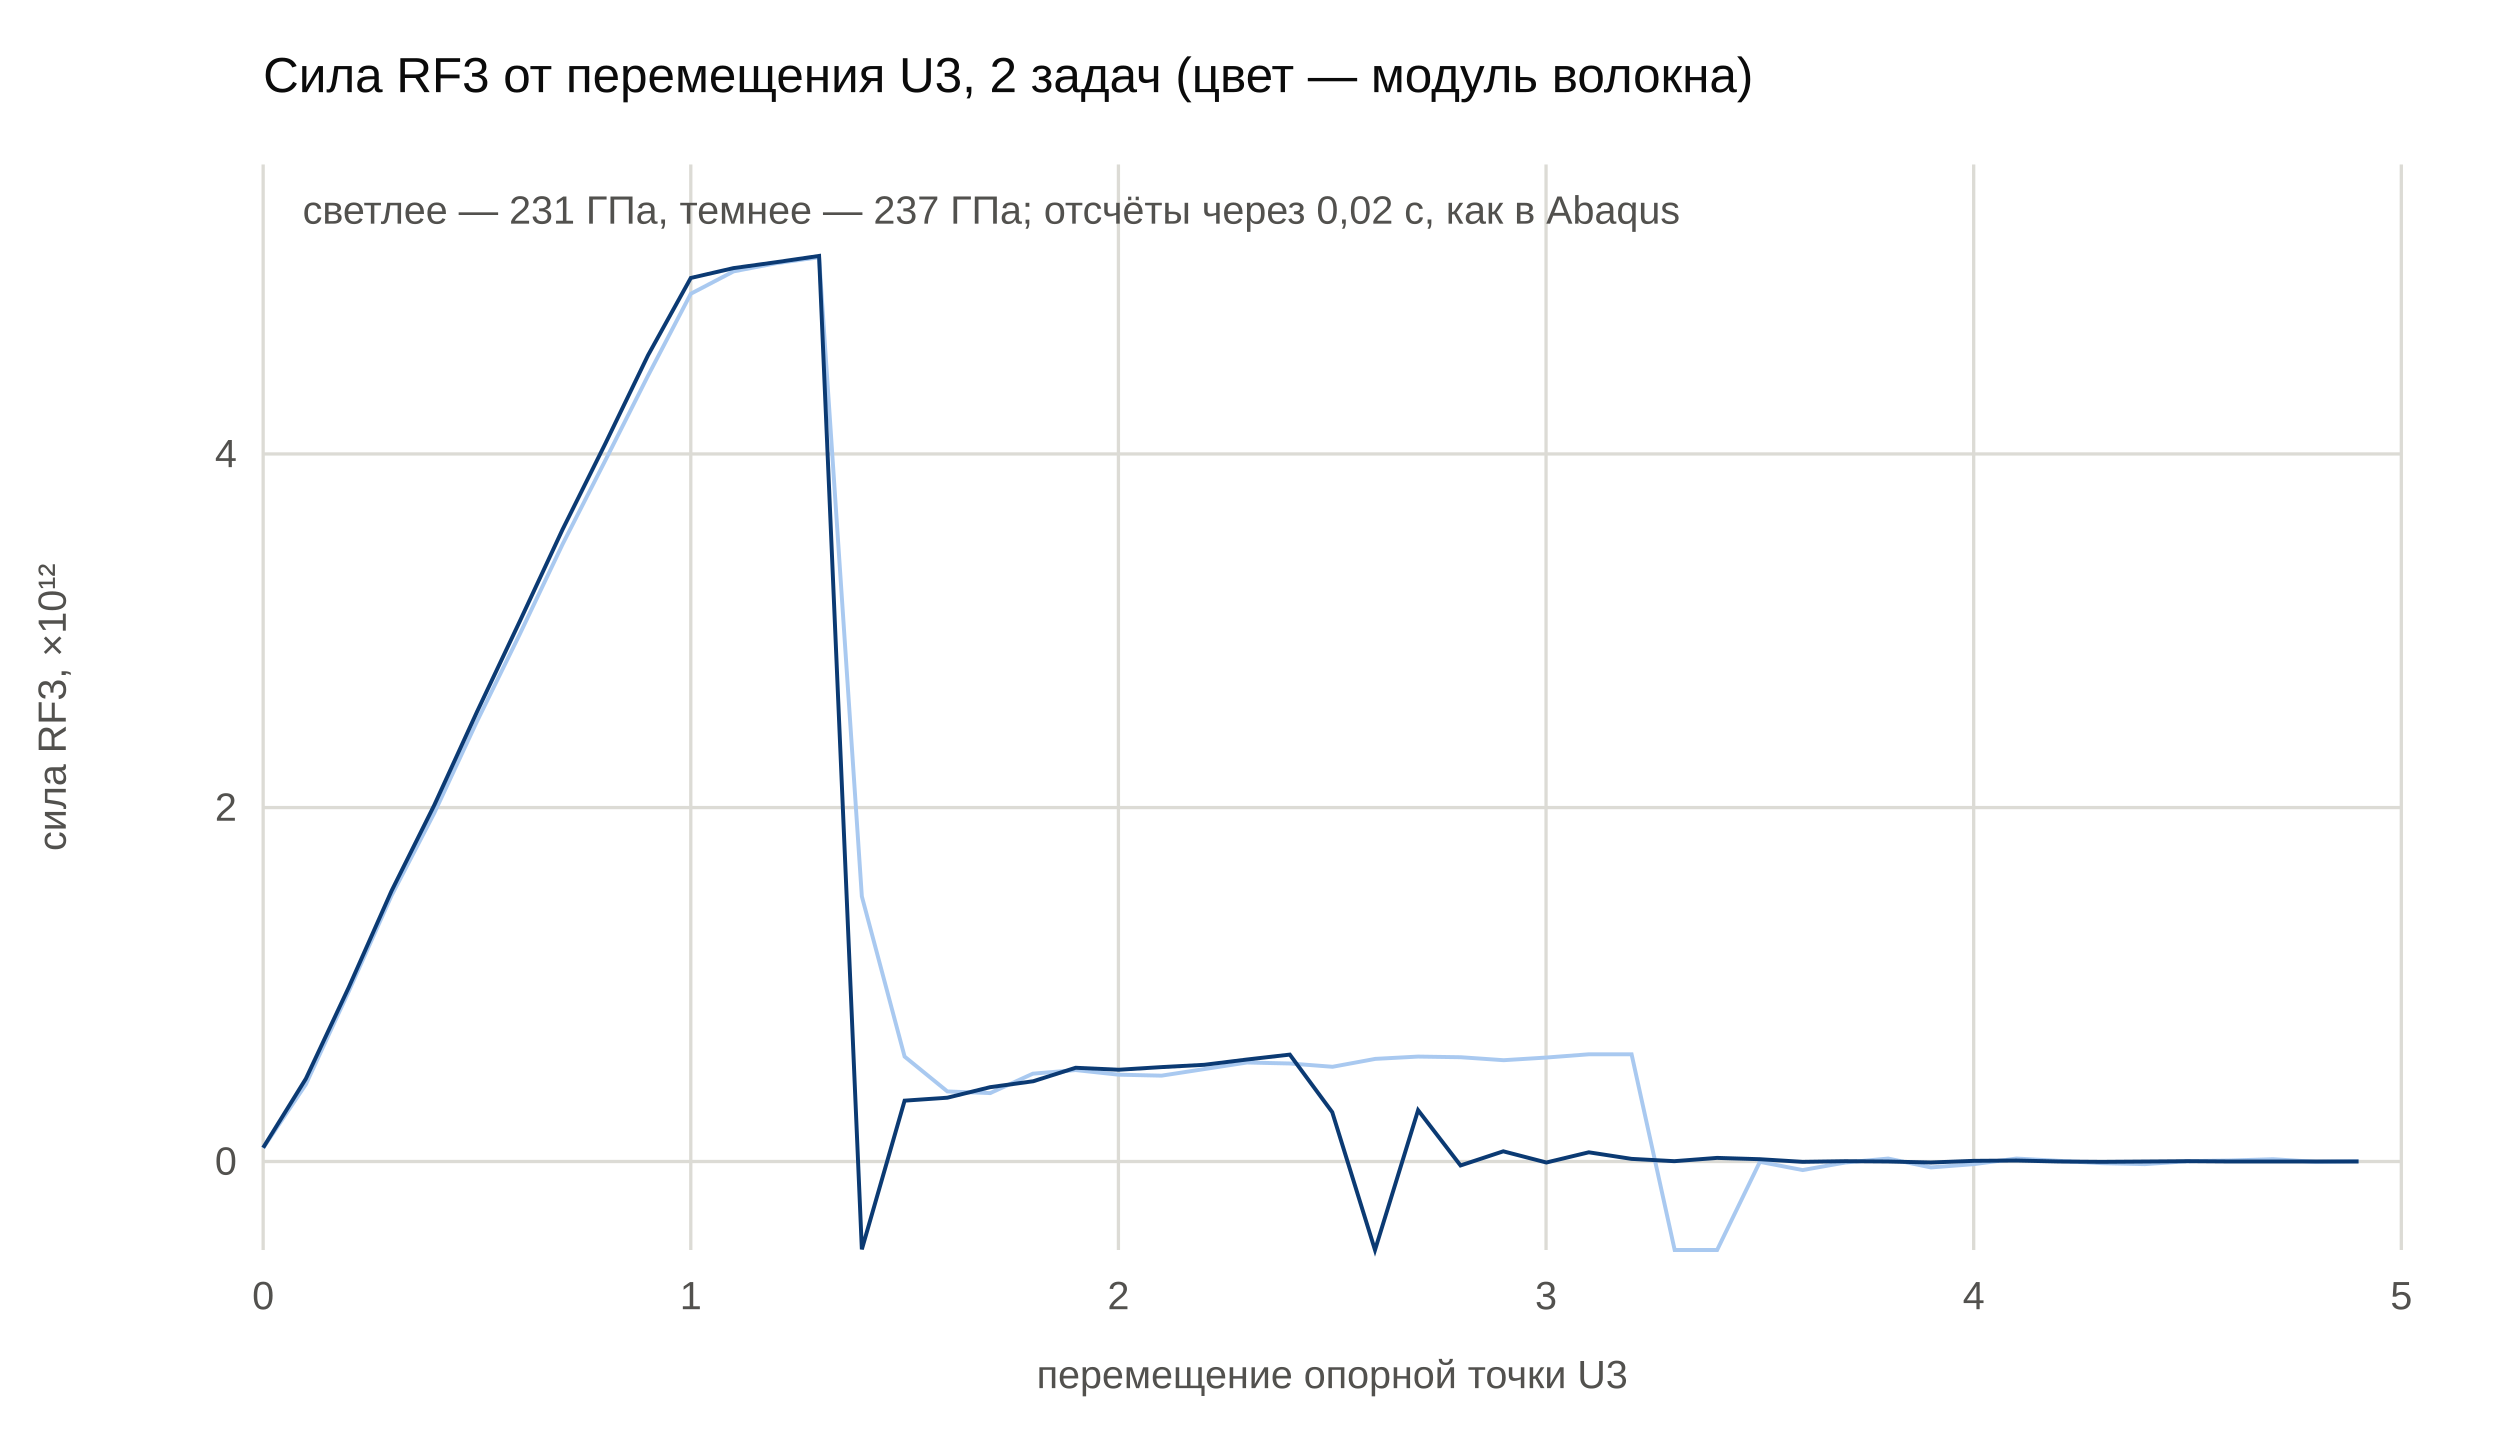
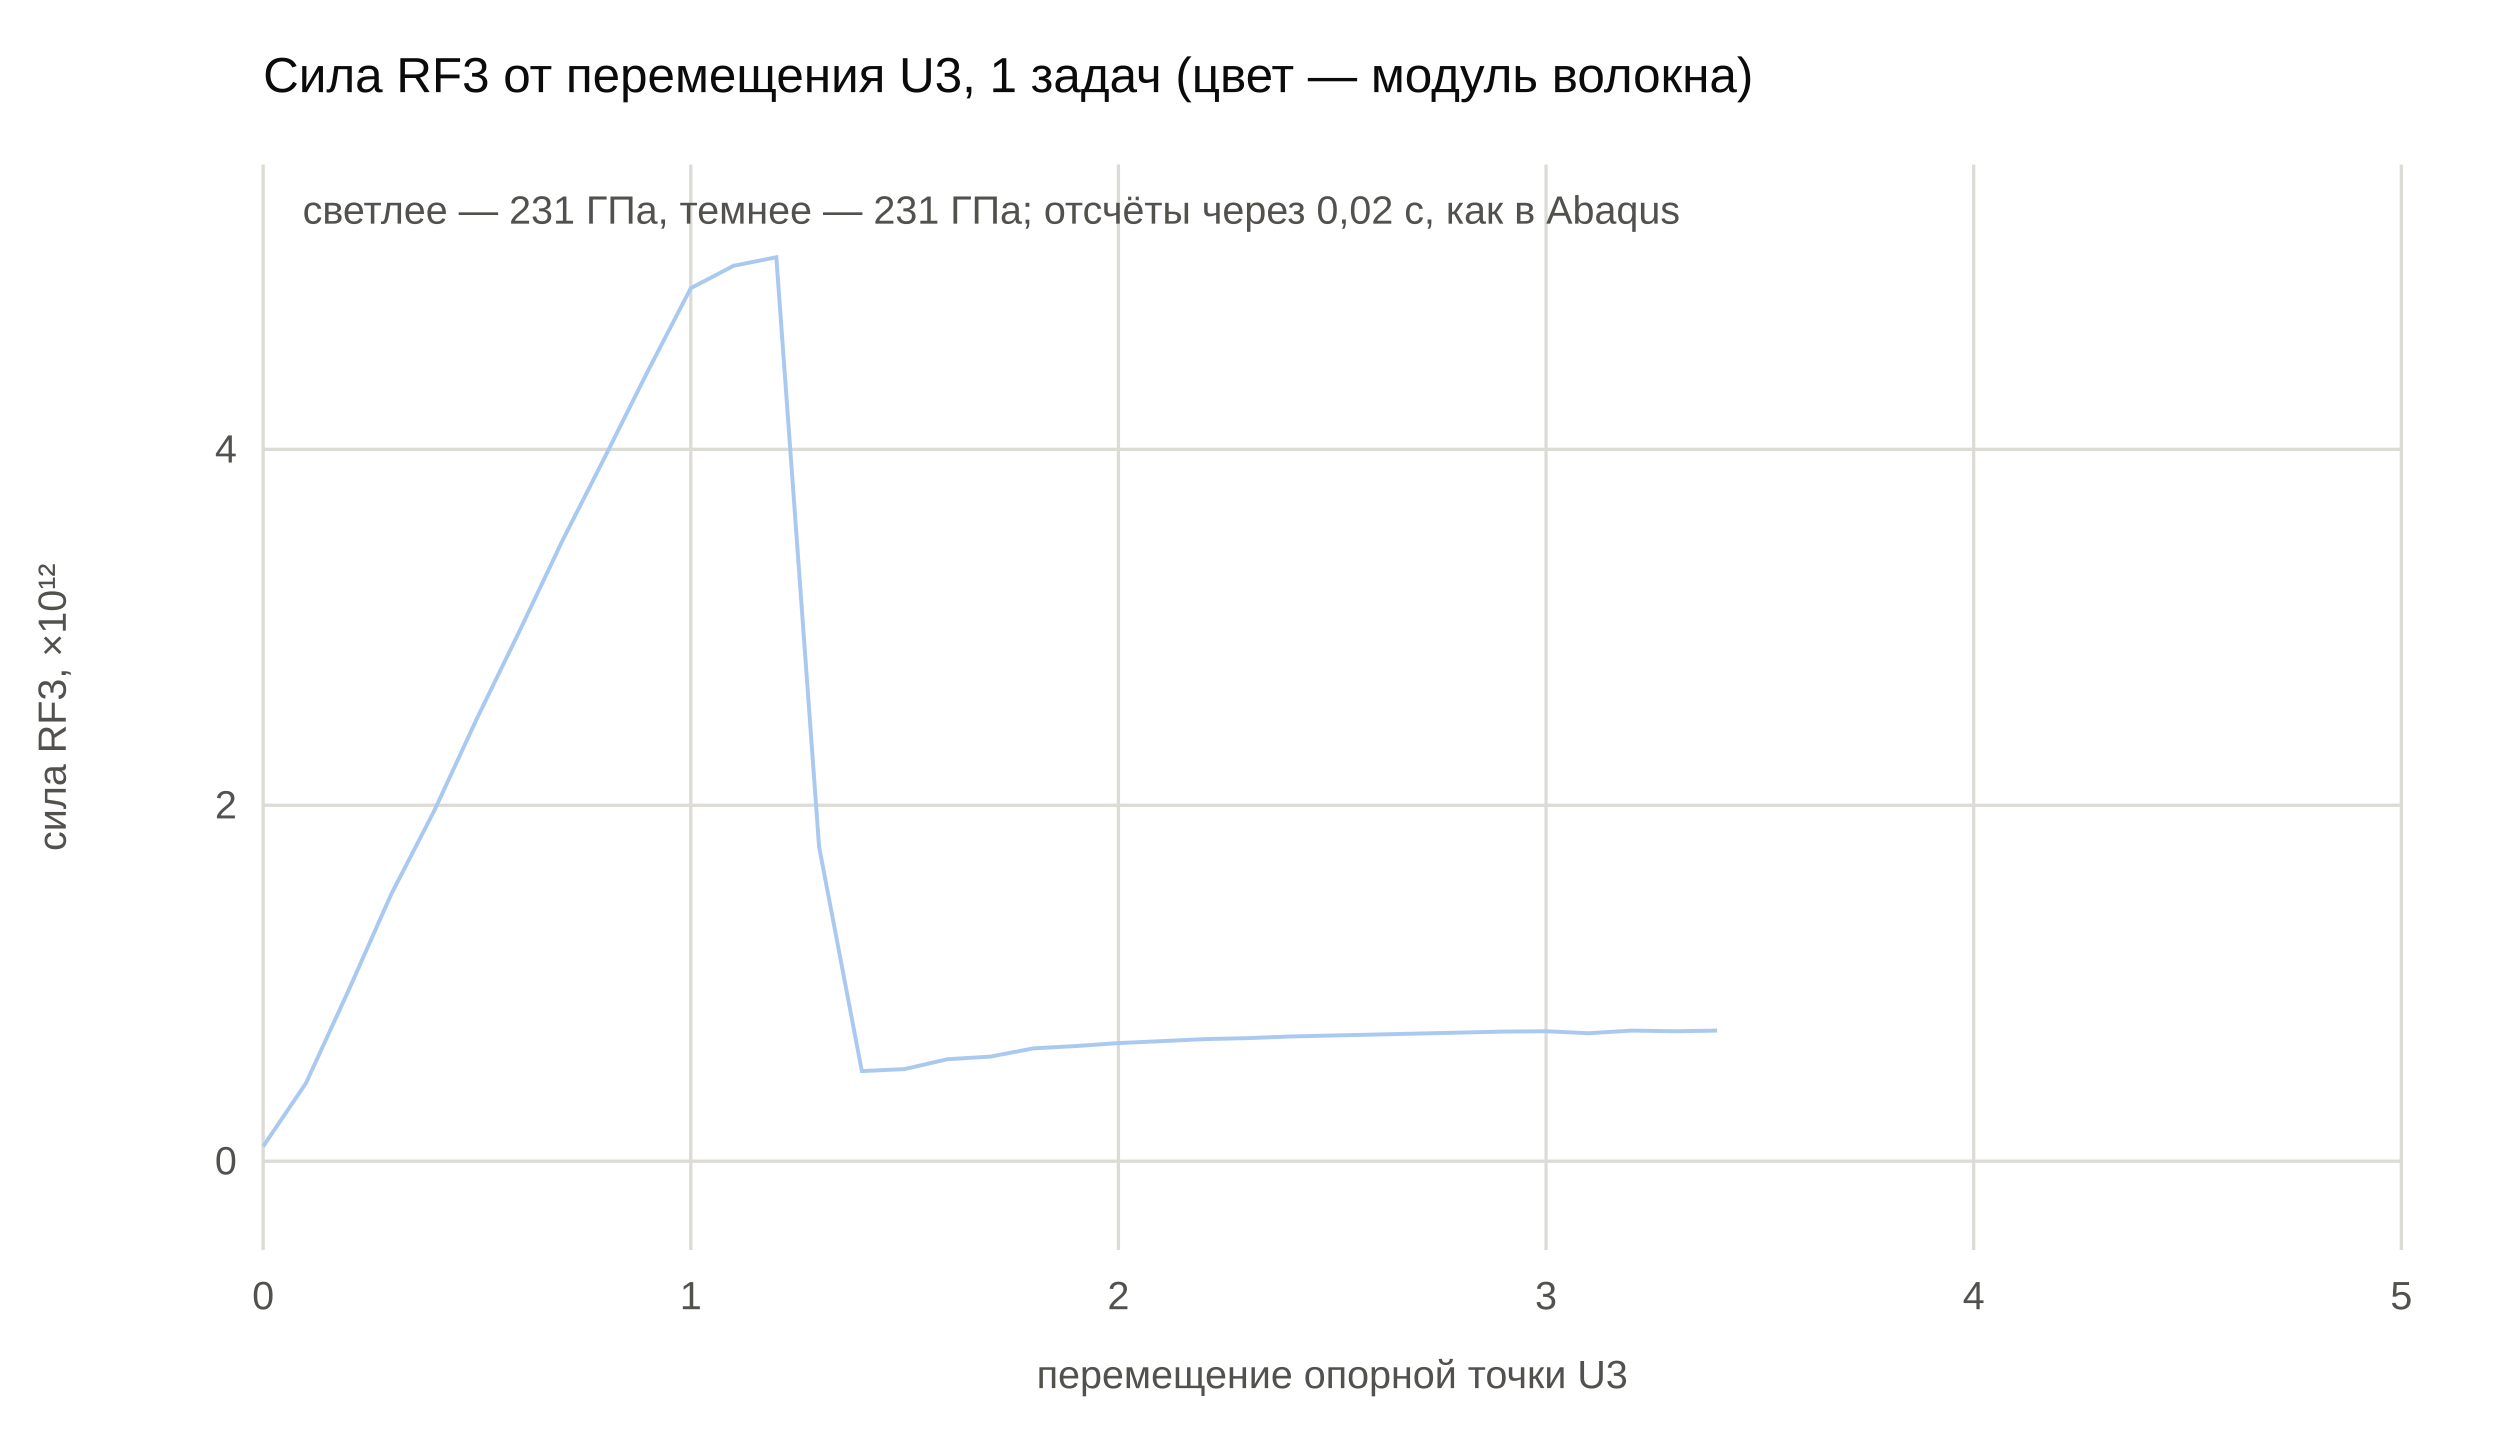
<svg xmlns="http://www.w3.org/2000/svg" width="760" height="440" font-family="Arial" font-size="12">
  <rect width="100%%" height="100%%" fill="#fcfcfb" />
-   <text x="80" y="28" font-size="15" fill="#0b0b0b">Сила RF3 от перемещения U3, 2 задач (цвет — модуль волокна)</text>
+   <text x="80" y="28" font-size="15" fill="#0b0b0b">Сила RF3 от перемещения U3, 1 задач (цвет — модуль волокна)</text>
  <line x1="80.0" y1="50" x2="80.0" y2="380" stroke="#dcdbd5" />
  <text x="80.0" y="398" text-anchor="middle" fill="#52514e">0</text>
  <line x1="210.0" y1="50" x2="210.0" y2="380" stroke="#dcdbd5" />
  <text x="210.0" y="398" text-anchor="middle" fill="#52514e">1</text>
  <line x1="340.0" y1="50" x2="340.0" y2="380" stroke="#dcdbd5" />
  <text x="340.0" y="398" text-anchor="middle" fill="#52514e">2</text>
  <line x1="470.0" y1="50" x2="470.0" y2="380" stroke="#dcdbd5" />
  <text x="470.0" y="398" text-anchor="middle" fill="#52514e">3</text>
  <line x1="600.0" y1="50" x2="600.0" y2="380" stroke="#dcdbd5" />
  <text x="600.0" y="398" text-anchor="middle" fill="#52514e">4</text>
  <line x1="730.0" y1="50" x2="730.0" y2="380" stroke="#dcdbd5" />
  <text x="730.0" y="398" text-anchor="middle" fill="#52514e">5</text>
-   <line x1="80" y1="353.1" x2="730" y2="353.1" stroke="#dcdbd5" />
-   <text x="72" y="357.1" text-anchor="end" fill="#52514e">0</text>
-   <line x1="80" y1="245.5" x2="730" y2="245.5" stroke="#dcdbd5" />
-   <text x="72" y="249.5" text-anchor="end" fill="#52514e">2</text>
-   <line x1="80" y1="138.0" x2="730" y2="138.0" stroke="#dcdbd5" />
-   <text x="72" y="142.0" text-anchor="end" fill="#52514e">4</text>
+   <line x1="80" y1="353.0" x2="730" y2="353.0" stroke="#dcdbd5" />
+   <text x="72" y="357.0" text-anchor="end" fill="#52514e">0</text>
+   <line x1="80" y1="244.8" x2="730" y2="244.8" stroke="#dcdbd5" />
+   <text x="72" y="248.8" text-anchor="end" fill="#52514e">2</text>
+   <line x1="80" y1="136.6" x2="730" y2="136.6" stroke="#dcdbd5" />
+   <text x="72" y="140.6" text-anchor="end" fill="#52514e">4</text>
  <text x="405" y="422" text-anchor="middle" fill="#52514e">перемещение опорной точки U3</text>
  <text transform="translate(20,215) rotate(-90)" text-anchor="middle" fill="#52514e">сила RF3, ×10¹²</text>
-   <polyline points="80.0,349.0 93.0,329.6 106.0,301.4 119.0,272.3 132.0,247.2 145.0,219.3 158.0,192.8 171.0,165.5 184.0,140.0 197.0,114.2 210.0,89.3 223.0,82.5 236.0,80.0 249.0,78.2 262.0,272.5 275.0,321.2 288.0,331.8 301.0,332.3 314.0,326.4 327.0,325.3 340.0,326.7 353.1,327.0 366.1,325.0 379.1,323.0 392.1,323.3 405.1,324.3 418.1,321.9 431.1,321.2 444.1,321.4 457.1,322.3 470.0,321.5 483.1,320.5 496.0,320.5 509.1,380.0 522.0,380.0 535.0,353.2 548.0,355.7 561.0,353.4 574.0,352.2 587.0,354.9 600.0,353.9 613.0,352.2 626.0,352.9 639.0,353.6 652.0,353.9 665.0,353.0 678.0,352.8 691.0,352.4 704.0,353.2 717.0,353.0" fill="none" stroke="#a9c9f0" stroke-width="1.2" />
-   <polyline points="80.0,348.9 93.0,327.9 106.0,300.2 119.0,270.9 132.0,244.8 145.0,216.4 158.0,188.9 171.0,161.0 184.0,134.9 197.0,108.0 210.0,84.5 223.0,81.5 236.0,79.7 249.0,77.8 262.0,379.8 275.0,334.6 288.0,333.7 301.0,330.5 314.1,328.7 327.0,324.6 340.1,325.2 353.1,324.4 366.1,323.7 379.0,322.1 392.1,320.6 405.0,338.1 418.0,380.0 431.1,337.5 444.0,354.3 457.0,350.0 470.1,353.4 483.0,350.3 496.0,352.3 509.0,353.0 522.0,352.0 535.0,352.4 548.0,353.2 561.0,353.0 574.0,353.1 587.0,353.4 600.0,352.9 613.0,352.8 626.0,353.1 639.0,353.2 652.0,353.1 665.0,353.0 678.0,353.1 691.0,353.1 704.0,353.1 717.0,353.1" fill="none" stroke="#0b3a73" stroke-width="1.2" />
-   <text x="92" y="68" fill="#52514e">светлее — 231 ГПа, темнее — 237 ГПа; отсчёты через 0,02 с, как в Abaqus</text>
+   <polyline points="80.0,348.5 93.0,329.3 106.0,301.0 119.0,271.7 132.0,246.5 145.0,218.4 158.0,191.7 171.0,164.3 184.0,138.7 197.0,112.7 210.0,87.6 223.0,80.8 236.0,78.2 249.0,257.4 262.0,325.6 275.0,325.0 288.0,322.0 301.1,321.2 314.1,318.7 327.0,318.0 340.0,317.1 353.1,316.5 366.1,315.9 379.1,315.6 392.1,315.1 405.0,314.8 418.1,314.5 431.1,314.2 444.1,313.9 457.1,313.6 470.0,313.5 483.0,314.1 496.0,313.3 509.0,313.5 522.0,313.3" fill="none" stroke="#a9c9f0" stroke-width="1.2" />
+   <text x="92" y="68" fill="#52514e">светлее — 231 ГПа, темнее — 231 ГПа; отсчёты через 0,02 с, как в Abaqus</text>
</svg>
